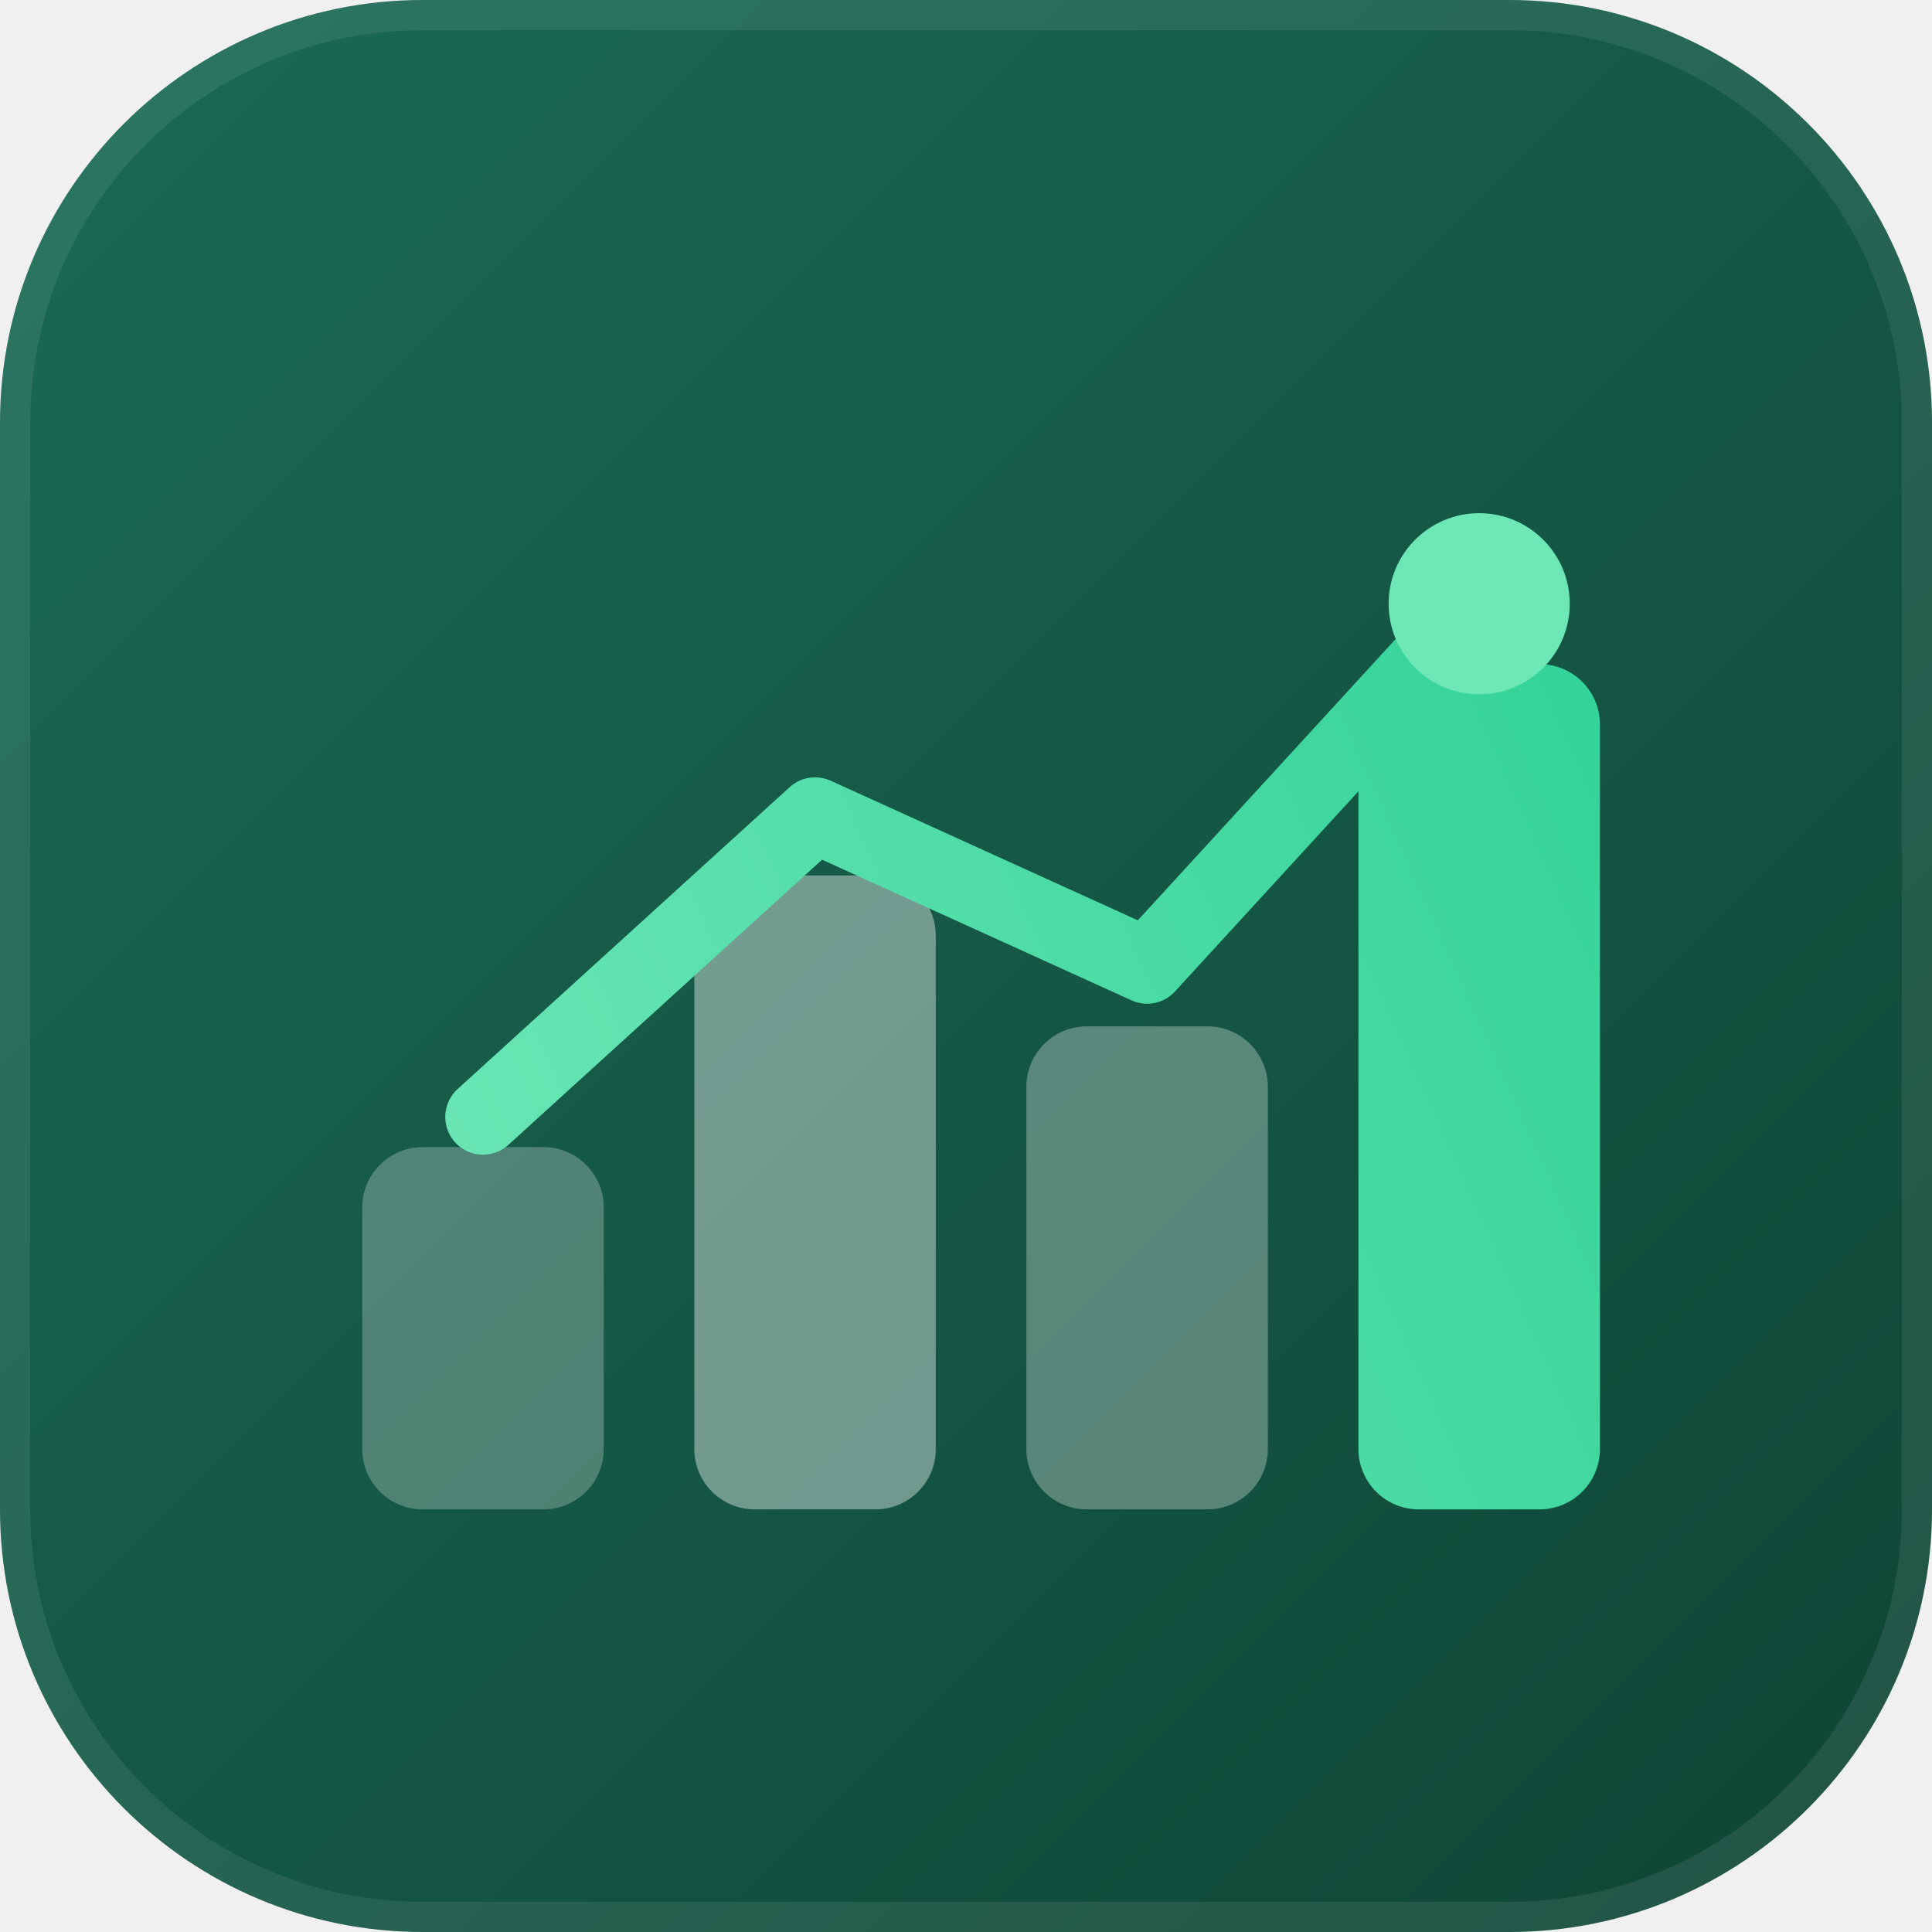
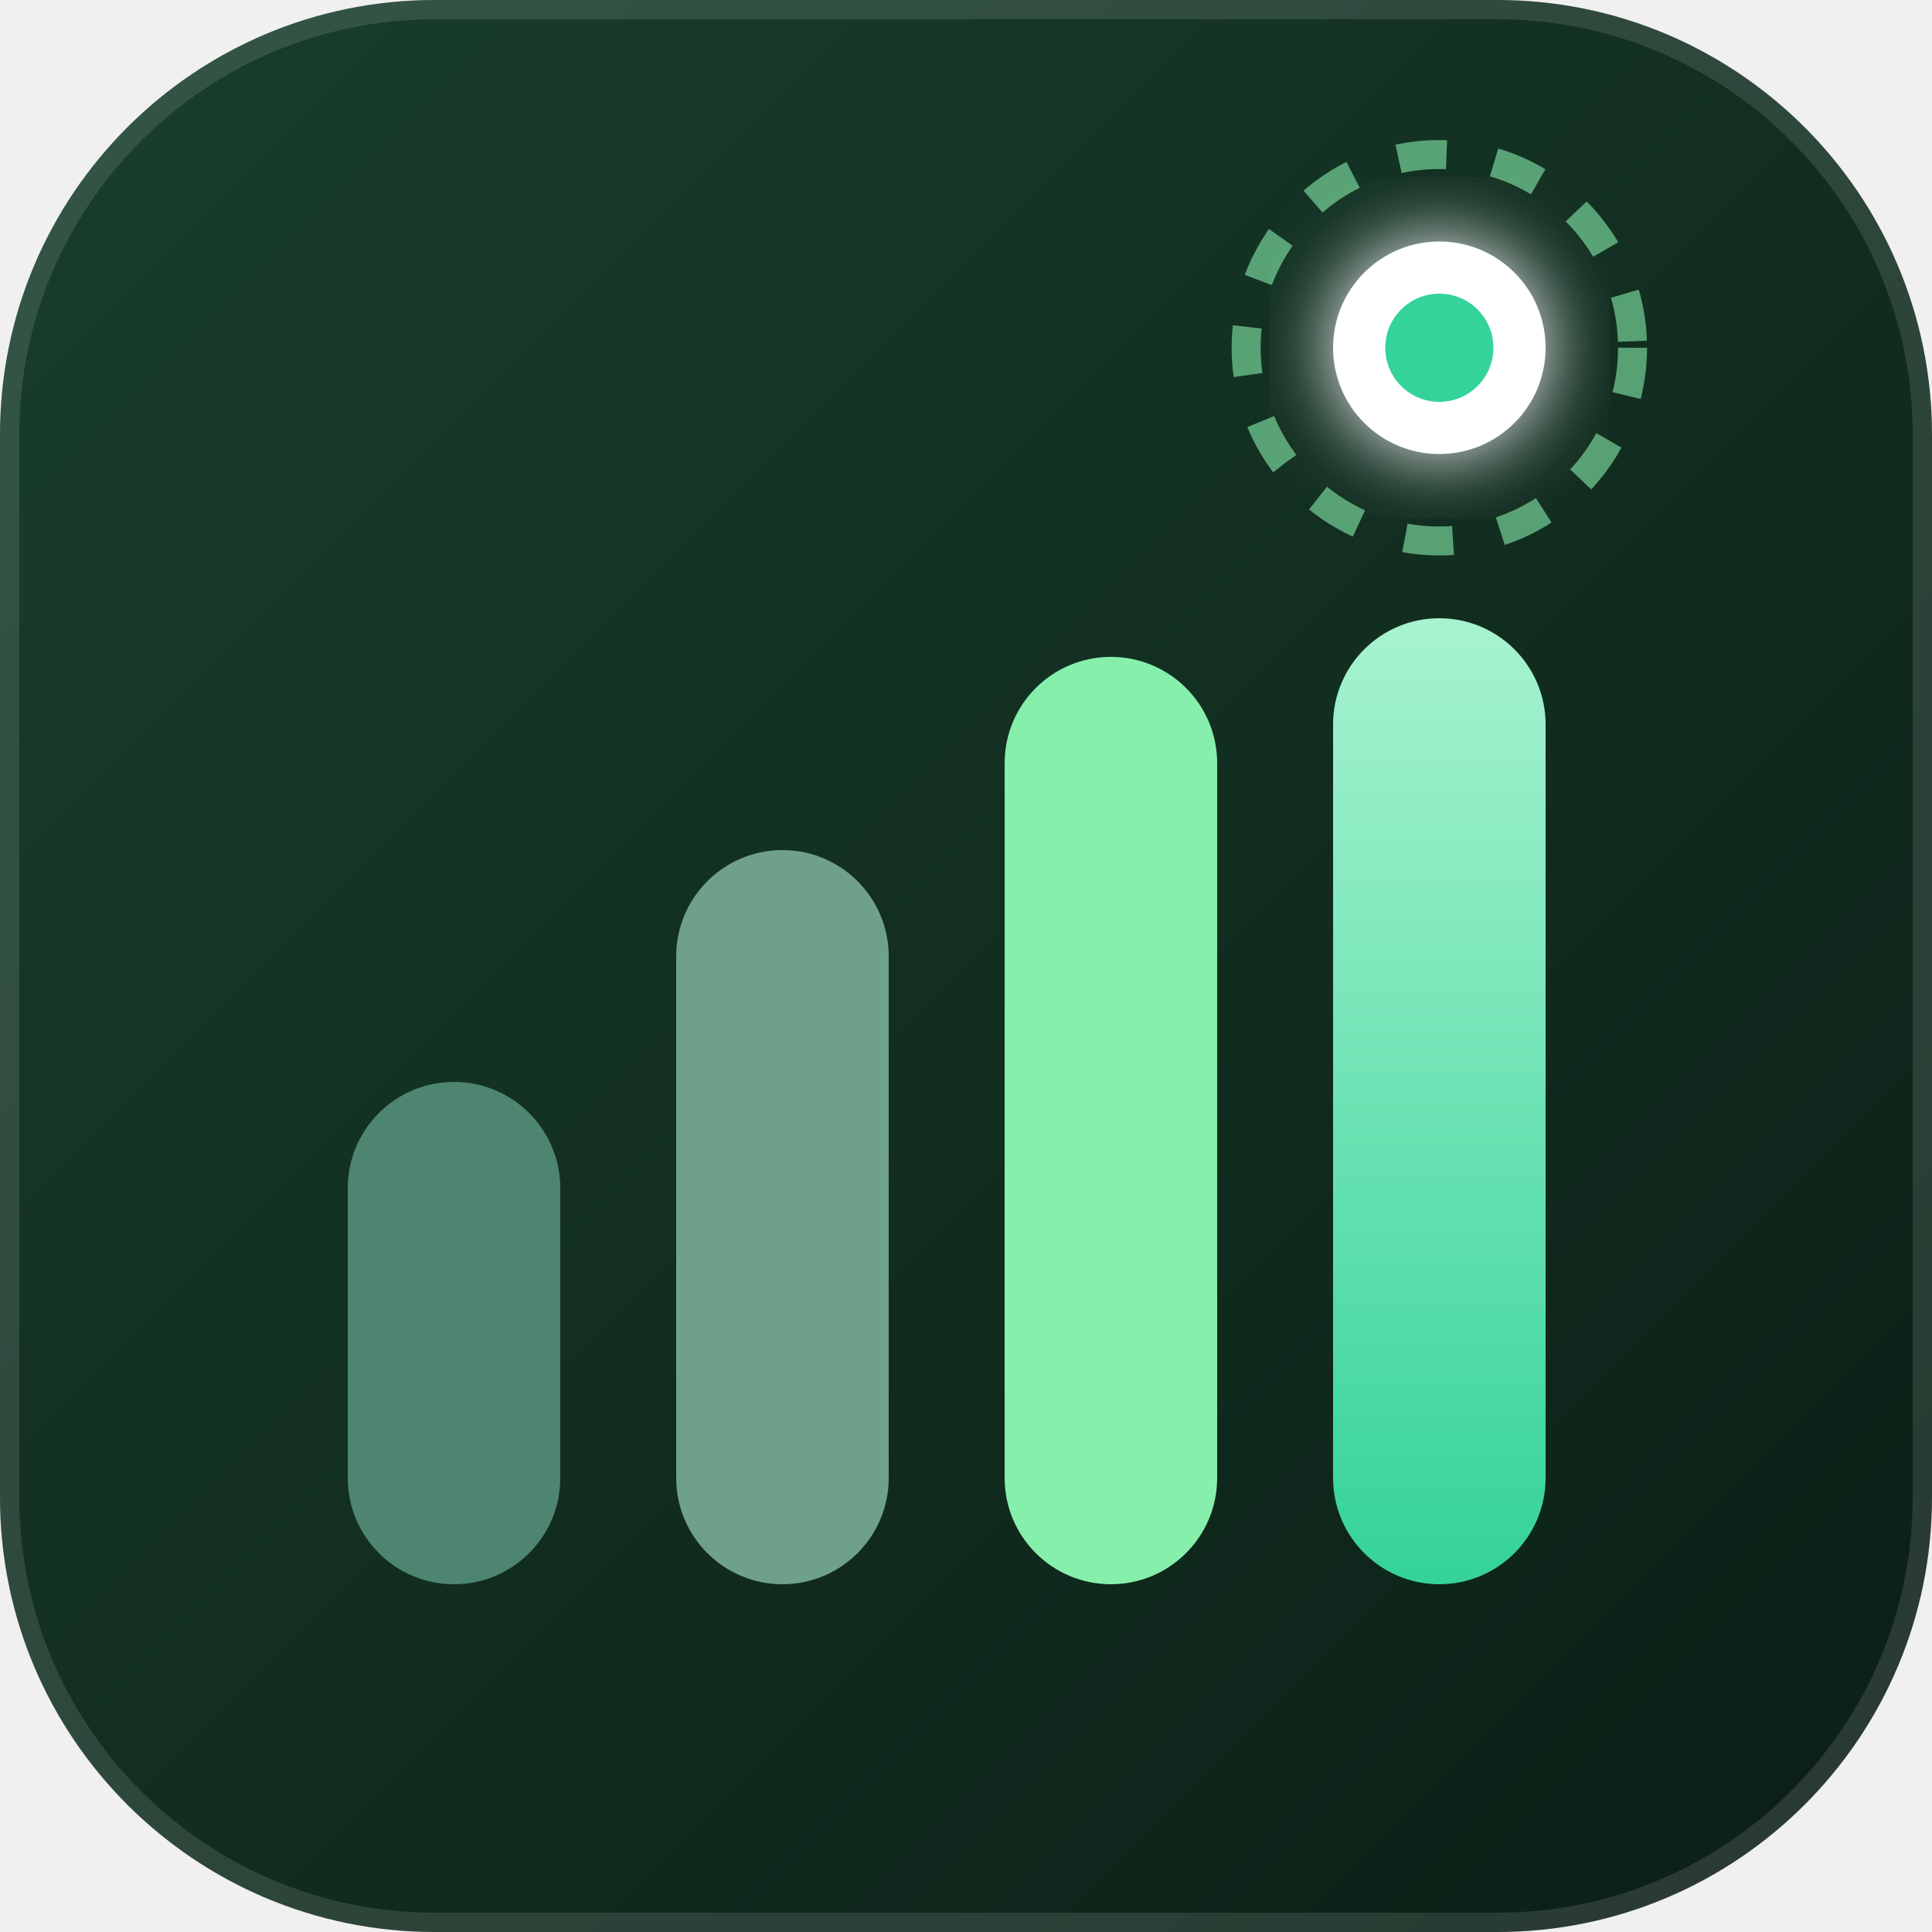
- <svg xmlns="http://www.w3.org/2000/svg" width="64" height="64" viewBox="0 0 64 64" fill="none">
+ <svg xmlns="http://www.w3.org/2000/svg" width="64" height="64" viewBox="0 0 100 100" fill="none">
  <defs>
-     <linearGradient id="bgGrad" x1="0" y1="0" x2="64" y2="64" gradientUnits="userSpaceOnUse">
-       <stop offset="0%" stop-color="#1a6b56" />
-       <stop offset="100%" stop-color="#0f4535" />
+     <linearGradient id="fjBgGrad" x1="0" y1="0" x2="100" y2="100" gradientUnits="userSpaceOnUse">
+       <stop offset="0%" stop-color="#193f2d" />
+       <stop offset="100%" stop-color="#0b1e15" />
    </linearGradient>
-     <linearGradient id="lineGrad" x1="12" y1="40" x2="52" y2="22" gradientUnits="userSpaceOnUse">
-       <stop offset="0%" stop-color="#6ee7b7" />
-       <stop offset="100%" stop-color="#34d399" />
+     <linearGradient id="fjApexGrad" x1="69" y1="82" x2="69" y2="32" gradientUnits="userSpaceOnUse">
+       <stop offset="0%" stop-color="#34d399" />
+       <stop offset="100%" stop-color="#a7f3d0" />
    </linearGradient>
+     <filter id="fjGlow" x="-30%" y="-30%" width="160%" height="160%">
+       <feGaussianBlur stdDeviation="2" result="blur" />
+       <feComposite in="SourceGraphic" in2="blur" operator="over" />
+     </filter>
  </defs>
-   <rect width="64" height="64" rx="14" fill="url(#bgGrad)" />
-   <rect x="0.5" y="0.5" width="63" height="63" rx="13.5" fill="none" stroke="white" stroke-opacity="0.08" />
-   <rect x="12" y="38" width="8" height="12" rx="2" fill="white" fill-opacity="0.25" />
-   <rect x="23" y="29" width="8" height="21" rx="2" fill="white" fill-opacity="0.4" />
-   <rect x="34" y="34" width="8" height="16" rx="2" fill="white" fill-opacity="0.3" />
-   <rect x="45" y="22" width="8" height="28" rx="2" fill="url(#lineGrad)" />
-   <polyline points="16,37 27,27 38,32 49,20" fill="none" stroke="url(#lineGrad)" stroke-width="2.5" stroke-linecap="round" stroke-linejoin="round" />
-   <circle cx="49" cy="20" r="3" fill="#6ee7b7" />
+   <rect width="100" height="100" rx="22.5" fill="url(#fjBgGrad)" />
+   <rect x="0.5" y="0.5" width="99" height="99" rx="22" fill="none" stroke="white" stroke-opacity="0.12" />
+   <rect x="18" y="56" width="11" height="26" rx="5.5" fill="#4E8570" />
+   <rect x="35" y="44" width="11" height="38" rx="5.5" fill="#6FA08C" />
+   <rect x="52" y="34" width="11" height="48" rx="5.5" fill="#86EFAC" />
+   <rect x="69" y="32" width="11" height="50" rx="5.5" fill="url(#fjApexGrad)" />
+   <circle cx="74.5" cy="18" r="10" stroke="#86EFAC" stroke-width="1.5" stroke-dasharray="2.5 2.5" opacity="0.6" />
+   <circle cx="74.5" cy="18" r="5.5" fill="#FFFFFF" filter="url(#fjGlow)" />
+   <circle cx="74.5" cy="18" r="2.8" fill="#34d399" />
</svg>
